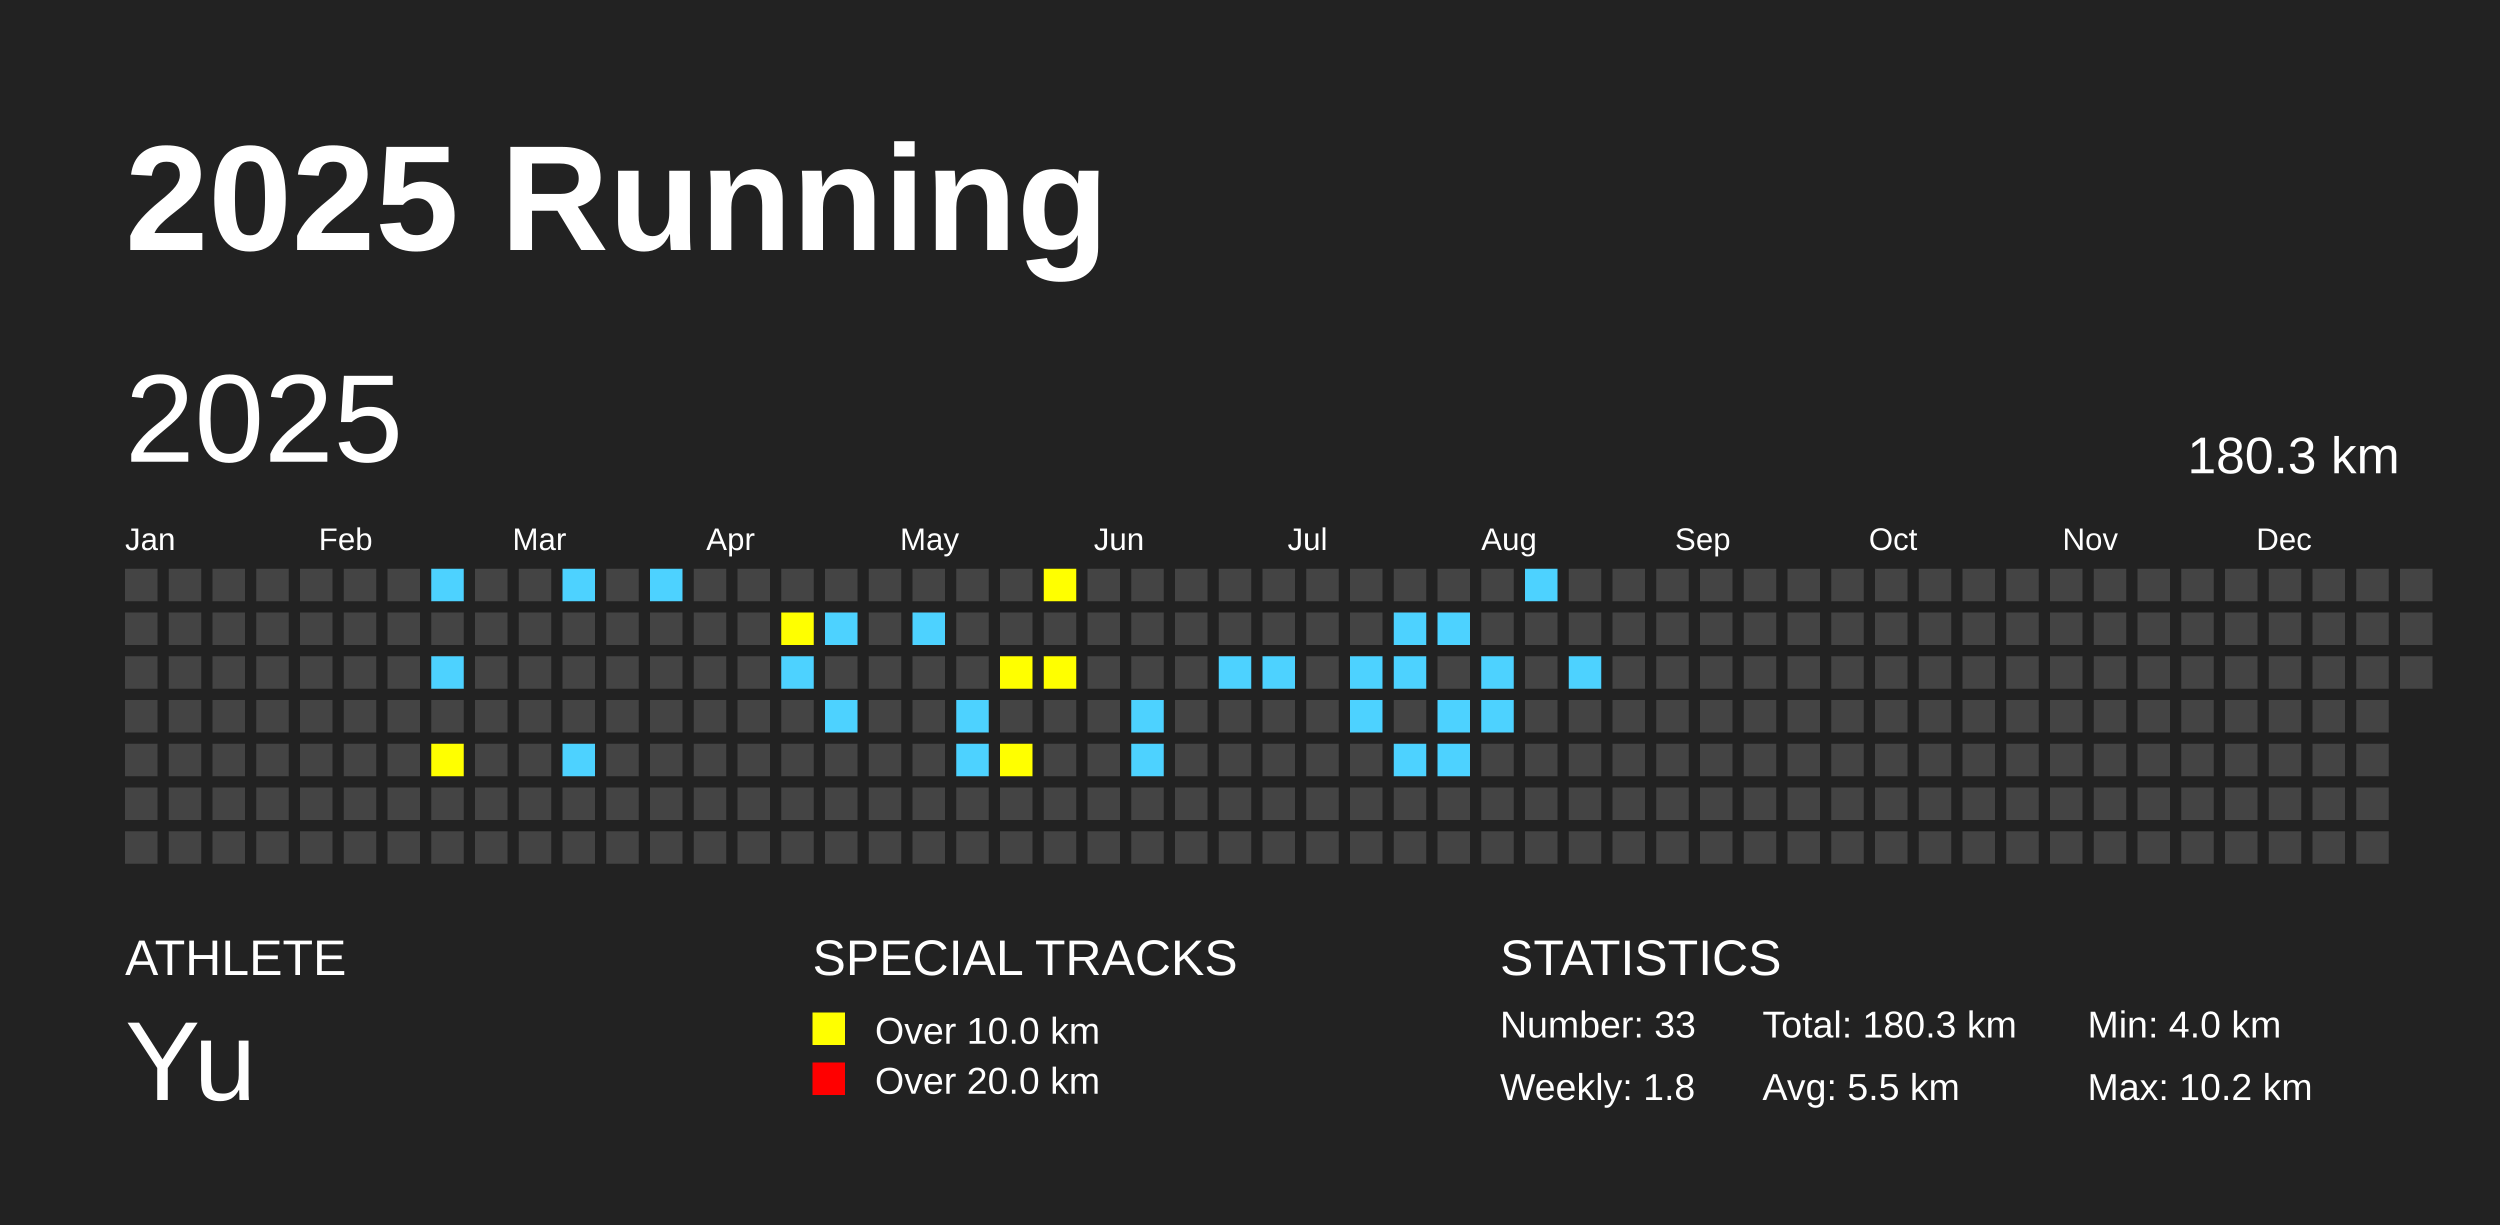
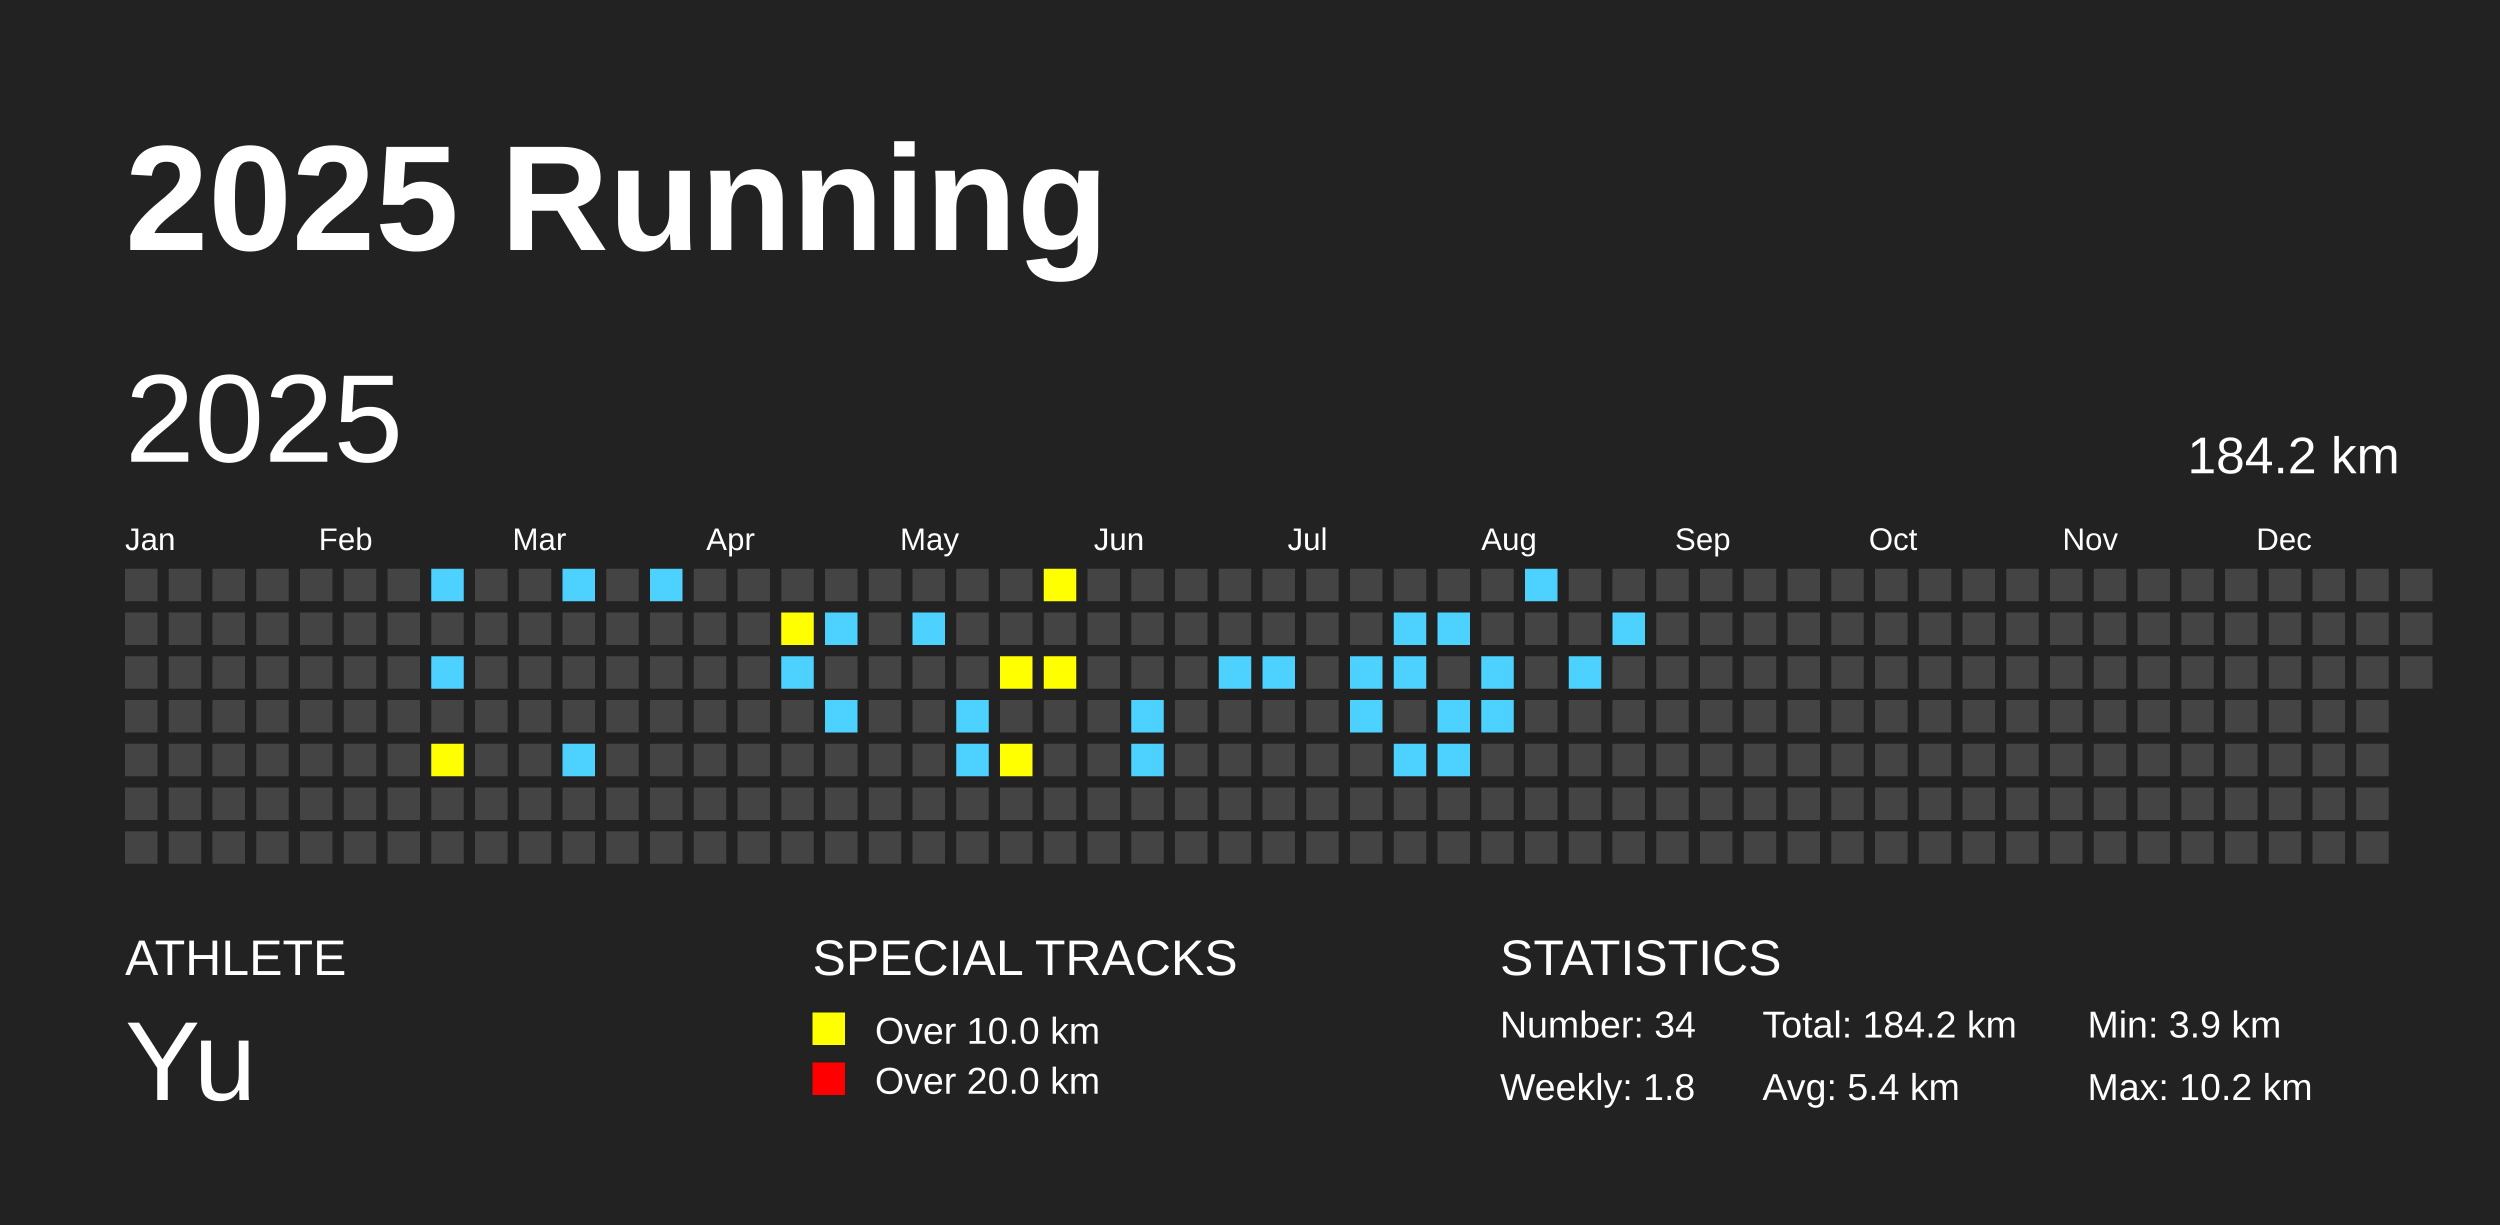
<svg xmlns="http://www.w3.org/2000/svg" baseProfile="full" height="98mm" version="1.1" viewBox="0,0,200,98" width="200mm">
  <defs />
  <rect fill="#222222" height="98" width="200" x="0" y="0" />
  <text fill="#FFFFFF" style="font-size:12px; font-family:Arial; font-weight:bold;" x="10" y="20">2025 Running</text>
  <text fill="#FFFFFF" style="font-size:4px; font-family:Arial" x="10" y="78">ATHLETE</text>
  <text fill="#FFFFFF" style="font-size:9px; font-family:Arial" x="10" y="88">Yu</text>
  <text fill="#FFFFFF" style="font-size:4px; font-family:Arial" x="65" y="78">SPECIAL TRACKS</text>
  <rect fill="yellow" height="2.6" width="2.6" x="65" y="81" />
  <text fill="#FFFFFF" style="font-size:3px; font-family:Arial" x="70" y="83.5">Over 10.0 km</text>
  <rect fill="red" height="2.6" width="2.6" x="65" y="85" />
  <text fill="#FFFFFF" style="font-size:3px; font-family:Arial" x="70" y="87.5">Over 20.0 km</text>
  <text fill="#FFFFFF" style="font-size:4px; font-family:Arial" x="120" y="78">STATISTICS</text>
-   <text fill="#FFFFFF" style="font-size:3px; font-family:Arial" x="120" y="83">Number: 33</text>
+   <text fill="#FFFFFF" style="font-size:3px; font-family:Arial" x="120" y="83">Number: 34</text>
  <text fill="#FFFFFF" style="font-size:3px; font-family:Arial" x="120" y="88">Weekly: 1.8</text>
-   <text fill="#FFFFFF" style="font-size:3px; font-family:Arial" x="141" y="83">Total: 180.3 km</text>
-   <text fill="#FFFFFF" style="font-size:3px; font-family:Arial" x="141" y="88">Avg: 5.5 km</text>
-   <text fill="#FFFFFF" style="font-size:3px; font-family:Arial" x="167" y="83">Min: 4.0 km</text>
+   <text fill="#FFFFFF" style="font-size:3px; font-family:Arial" x="141" y="83">Total: 184.2 km</text>
+   <text fill="#FFFFFF" style="font-size:3px; font-family:Arial" x="141" y="88">Avg: 5.4 km</text>
+   <text fill="#FFFFFF" style="font-size:3px; font-family:Arial" x="167" y="83">Min: 3.9 km</text>
  <text fill="#FFFFFF" style="font-size:3px; font-family:Arial" x="167" y="88">Max: 10.2 km</text>
  <text dominant-baseline="hanging" fill="#FFFFFF" style="font-size:10.0px; font-family:Arial;" x="10" y="30">2025</text>
-   <text dominant-baseline="hanging" fill="#FFFFFF" style="font-size:4.125px; font-family:Arial;" x="175" y="35">180.3 km</text>
+   <text dominant-baseline="hanging" fill="#FFFFFF" style="font-size:4.125px; font-family:Arial;" x="175" y="35">184.2 km</text>
  <text fill="#FFFFFF" style="font-size:2.5px; font-family:Arial" x="10.0" y="44">Jan</text>
  <text fill="#FFFFFF" style="font-size:2.5px; font-family:Arial" x="25.5" y="44">Feb</text>
  <text fill="#FFFFFF" style="font-size:2.5px; font-family:Arial" x="41.0" y="44">Mar</text>
  <text fill="#FFFFFF" style="font-size:2.5px; font-family:Arial" x="56.5" y="44">Apr</text>
  <text fill="#FFFFFF" style="font-size:2.5px; font-family:Arial" x="72.0" y="44">May</text>
  <text fill="#FFFFFF" style="font-size:2.5px; font-family:Arial" x="87.5" y="44">Jun</text>
  <text fill="#FFFFFF" style="font-size:2.5px; font-family:Arial" x="103.0" y="44">Jul</text>
  <text fill="#FFFFFF" style="font-size:2.5px; font-family:Arial" x="118.5" y="44">Aug</text>
  <text fill="#FFFFFF" style="font-size:2.5px; font-family:Arial" x="134.0" y="44">Sep</text>
  <text fill="#FFFFFF" style="font-size:2.5px; font-family:Arial" x="149.5" y="44">Oct</text>
  <text fill="#FFFFFF" style="font-size:2.5px; font-family:Arial" x="165.0" y="44">Nov</text>
  <text fill="#FFFFFF" style="font-size:2.5px; font-family:Arial" x="180.5" y="44">Dec</text>
  <rect fill="#444444" height="2.6" width="2.6" x="10.0" y="45.5" />
  <rect fill="#444444" height="2.6" width="2.6" x="10.0" y="49.0" />
  <rect fill="#444444" height="2.6" width="2.6" x="10.0" y="52.5" />
  <rect fill="#444444" height="2.6" width="2.6" x="10.0" y="56.0" />
  <rect fill="#444444" height="2.6" width="2.6" x="10.0" y="59.5" />
  <rect fill="#444444" height="2.6" width="2.6" x="10.0" y="63.0" />
  <rect fill="#444444" height="2.6" width="2.6" x="10.0" y="66.5" />
  <rect fill="#444444" height="2.6" width="2.6" x="13.5" y="45.5" />
  <rect fill="#444444" height="2.6" width="2.6" x="13.5" y="49.0" />
  <rect fill="#444444" height="2.6" width="2.6" x="13.5" y="52.5" />
  <rect fill="#444444" height="2.6" width="2.6" x="13.5" y="56.0" />
  <rect fill="#444444" height="2.6" width="2.6" x="13.5" y="59.5" />
  <rect fill="#444444" height="2.6" width="2.6" x="13.5" y="63.0" />
  <rect fill="#444444" height="2.6" width="2.6" x="13.5" y="66.5" />
  <rect fill="#444444" height="2.6" width="2.6" x="17.0" y="45.5" />
  <rect fill="#444444" height="2.6" width="2.6" x="17.0" y="49.0" />
  <rect fill="#444444" height="2.6" width="2.6" x="17.0" y="52.5" />
  <rect fill="#444444" height="2.6" width="2.6" x="17.0" y="56.0" />
  <rect fill="#444444" height="2.6" width="2.6" x="17.0" y="59.5" />
  <rect fill="#444444" height="2.6" width="2.6" x="17.0" y="63.0" />
  <rect fill="#444444" height="2.6" width="2.6" x="17.0" y="66.5" />
  <rect fill="#444444" height="2.6" width="2.6" x="20.5" y="45.5" />
  <rect fill="#444444" height="2.6" width="2.6" x="20.5" y="49.0" />
  <rect fill="#444444" height="2.6" width="2.6" x="20.5" y="52.5" />
  <rect fill="#444444" height="2.6" width="2.6" x="20.5" y="56.0" />
  <rect fill="#444444" height="2.6" width="2.6" x="20.5" y="59.5" />
  <rect fill="#444444" height="2.6" width="2.6" x="20.5" y="63.0" />
  <rect fill="#444444" height="2.6" width="2.6" x="20.5" y="66.5" />
  <rect fill="#444444" height="2.6" width="2.6" x="24.0" y="45.5" />
  <rect fill="#444444" height="2.6" width="2.6" x="24.0" y="49.0" />
  <rect fill="#444444" height="2.6" width="2.6" x="24.0" y="52.5" />
  <rect fill="#444444" height="2.6" width="2.6" x="24.0" y="56.0" />
  <rect fill="#444444" height="2.6" width="2.6" x="24.0" y="59.5" />
  <rect fill="#444444" height="2.6" width="2.6" x="24.0" y="63.0" />
  <rect fill="#444444" height="2.6" width="2.6" x="24.0" y="66.5" />
  <rect fill="#444444" height="2.6" width="2.6" x="27.5" y="45.5" />
  <rect fill="#444444" height="2.6" width="2.6" x="27.5" y="49.0" />
  <rect fill="#444444" height="2.6" width="2.6" x="27.5" y="52.5" />
  <rect fill="#444444" height="2.6" width="2.6" x="27.5" y="56.0" />
  <rect fill="#444444" height="2.6" width="2.6" x="27.5" y="59.5" />
  <rect fill="#444444" height="2.6" width="2.6" x="27.5" y="63.0" />
  <rect fill="#444444" height="2.6" width="2.6" x="27.5" y="66.5" />
  <rect fill="#444444" height="2.6" width="2.6" x="31.0" y="45.5" />
  <rect fill="#444444" height="2.6" width="2.6" x="31.0" y="49.0" />
  <rect fill="#444444" height="2.6" width="2.6" x="31.0" y="52.5" />
  <rect fill="#444444" height="2.6" width="2.6" x="31.0" y="56.0" />
  <rect fill="#444444" height="2.6" width="2.6" x="31.0" y="59.5" />
  <rect fill="#444444" height="2.6" width="2.6" x="31.0" y="63.0" />
  <rect fill="#444444" height="2.6" width="2.6" x="31.0" y="66.5" />
  <rect fill="#4DD2FF" height="2.6" width="2.6" x="34.5" y="45.5" />
  <rect fill="#444444" height="2.6" width="2.6" x="34.5" y="49.0" />
  <rect fill="#4DD2FF" height="2.6" width="2.6" x="34.5" y="52.5" />
  <rect fill="#444444" height="2.6" width="2.6" x="34.5" y="56.0" />
  <rect fill="yellow" height="2.6" width="2.6" x="34.5" y="59.5" />
  <rect fill="#444444" height="2.6" width="2.6" x="34.5" y="63.0" />
  <rect fill="#444444" height="2.6" width="2.6" x="34.5" y="66.5" />
  <rect fill="#444444" height="2.6" width="2.6" x="38.0" y="45.5" />
  <rect fill="#444444" height="2.6" width="2.6" x="38.0" y="49.0" />
  <rect fill="#444444" height="2.6" width="2.6" x="38.0" y="52.5" />
  <rect fill="#444444" height="2.6" width="2.6" x="38.0" y="56.0" />
  <rect fill="#444444" height="2.6" width="2.6" x="38.0" y="59.5" />
  <rect fill="#444444" height="2.6" width="2.6" x="38.0" y="63.0" />
  <rect fill="#444444" height="2.6" width="2.6" x="38.0" y="66.5" />
  <rect fill="#444444" height="2.6" width="2.6" x="41.5" y="45.5" />
  <rect fill="#444444" height="2.6" width="2.6" x="41.5" y="49.0" />
  <rect fill="#444444" height="2.6" width="2.6" x="41.5" y="52.5" />
  <rect fill="#444444" height="2.6" width="2.6" x="41.5" y="56.0" />
  <rect fill="#444444" height="2.6" width="2.6" x="41.5" y="59.5" />
  <rect fill="#444444" height="2.6" width="2.6" x="41.5" y="63.0" />
  <rect fill="#444444" height="2.6" width="2.6" x="41.5" y="66.5" />
  <rect fill="#4DD2FF" height="2.6" width="2.6" x="45.0" y="45.5" />
  <rect fill="#444444" height="2.6" width="2.6" x="45.0" y="49.0" />
  <rect fill="#444444" height="2.6" width="2.6" x="45.0" y="52.5" />
  <rect fill="#444444" height="2.6" width="2.6" x="45.0" y="56.0" />
  <rect fill="#4DD2FF" height="2.6" width="2.6" x="45.0" y="59.5" />
  <rect fill="#444444" height="2.6" width="2.6" x="45.0" y="63.0" />
  <rect fill="#444444" height="2.6" width="2.6" x="45.0" y="66.5" />
  <rect fill="#444444" height="2.6" width="2.6" x="48.5" y="45.5" />
  <rect fill="#444444" height="2.6" width="2.6" x="48.5" y="49.0" />
  <rect fill="#444444" height="2.6" width="2.6" x="48.5" y="52.5" />
  <rect fill="#444444" height="2.6" width="2.6" x="48.5" y="56.0" />
  <rect fill="#444444" height="2.6" width="2.6" x="48.5" y="59.5" />
  <rect fill="#444444" height="2.6" width="2.6" x="48.5" y="63.0" />
  <rect fill="#444444" height="2.6" width="2.6" x="48.5" y="66.5" />
  <rect fill="#4DD2FF" height="2.6" width="2.6" x="52.0" y="45.5" />
  <rect fill="#444444" height="2.6" width="2.6" x="52.0" y="49.0" />
  <rect fill="#444444" height="2.6" width="2.6" x="52.0" y="52.5" />
  <rect fill="#444444" height="2.6" width="2.6" x="52.0" y="56.0" />
  <rect fill="#444444" height="2.6" width="2.6" x="52.0" y="59.5" />
  <rect fill="#444444" height="2.6" width="2.6" x="52.0" y="63.0" />
  <rect fill="#444444" height="2.6" width="2.6" x="52.0" y="66.5" />
  <rect fill="#444444" height="2.6" width="2.6" x="55.5" y="45.5" />
  <rect fill="#444444" height="2.6" width="2.6" x="55.5" y="49.0" />
  <rect fill="#444444" height="2.6" width="2.6" x="55.5" y="52.5" />
  <rect fill="#444444" height="2.6" width="2.6" x="55.5" y="56.0" />
  <rect fill="#444444" height="2.6" width="2.6" x="55.5" y="59.5" />
  <rect fill="#444444" height="2.6" width="2.6" x="55.5" y="63.0" />
  <rect fill="#444444" height="2.6" width="2.6" x="55.5" y="66.5" />
  <rect fill="#444444" height="2.6" width="2.6" x="59.0" y="45.5" />
  <rect fill="#444444" height="2.6" width="2.6" x="59.0" y="49.0" />
  <rect fill="#444444" height="2.6" width="2.6" x="59.0" y="52.5" />
  <rect fill="#444444" height="2.6" width="2.6" x="59.0" y="56.0" />
  <rect fill="#444444" height="2.6" width="2.6" x="59.0" y="59.5" />
  <rect fill="#444444" height="2.6" width="2.6" x="59.0" y="63.0" />
  <rect fill="#444444" height="2.6" width="2.6" x="59.0" y="66.5" />
  <rect fill="#444444" height="2.6" width="2.6" x="62.5" y="45.5" />
  <rect fill="yellow" height="2.6" width="2.6" x="62.5" y="49.0" />
  <rect fill="#4DD2FF" height="2.6" width="2.6" x="62.5" y="52.5" />
  <rect fill="#444444" height="2.6" width="2.6" x="62.5" y="56.0" />
  <rect fill="#444444" height="2.6" width="2.6" x="62.5" y="59.5" />
  <rect fill="#444444" height="2.6" width="2.6" x="62.5" y="63.0" />
  <rect fill="#444444" height="2.6" width="2.6" x="62.5" y="66.5" />
  <rect fill="#444444" height="2.6" width="2.6" x="66.0" y="45.5" />
  <rect fill="#4DD2FF" height="2.6" width="2.6" x="66.0" y="49.0" />
  <rect fill="#444444" height="2.6" width="2.6" x="66.0" y="52.5" />
  <rect fill="#4DD2FF" height="2.6" width="2.6" x="66.0" y="56.0" />
  <rect fill="#444444" height="2.6" width="2.6" x="66.0" y="59.5" />
  <rect fill="#444444" height="2.6" width="2.6" x="66.0" y="63.0" />
  <rect fill="#444444" height="2.6" width="2.6" x="66.0" y="66.5" />
  <rect fill="#444444" height="2.6" width="2.6" x="69.5" y="45.5" />
  <rect fill="#444444" height="2.6" width="2.6" x="69.5" y="49.0" />
  <rect fill="#444444" height="2.6" width="2.6" x="69.5" y="52.5" />
  <rect fill="#444444" height="2.6" width="2.6" x="69.5" y="56.0" />
  <rect fill="#444444" height="2.6" width="2.6" x="69.5" y="59.5" />
  <rect fill="#444444" height="2.6" width="2.6" x="69.5" y="63.0" />
  <rect fill="#444444" height="2.6" width="2.6" x="69.5" y="66.5" />
  <rect fill="#444444" height="2.6" width="2.6" x="73.0" y="45.5" />
  <rect fill="#4DD2FF" height="2.6" width="2.6" x="73.0" y="49.0" />
  <rect fill="#444444" height="2.6" width="2.6" x="73.0" y="52.5" />
  <rect fill="#444444" height="2.6" width="2.6" x="73.0" y="56.0" />
  <rect fill="#444444" height="2.6" width="2.6" x="73.0" y="59.5" />
  <rect fill="#444444" height="2.6" width="2.6" x="73.0" y="63.0" />
  <rect fill="#444444" height="2.6" width="2.6" x="73.0" y="66.5" />
  <rect fill="#444444" height="2.6" width="2.6" x="76.5" y="45.5" />
  <rect fill="#444444" height="2.6" width="2.6" x="76.5" y="49.0" />
  <rect fill="#444444" height="2.6" width="2.6" x="76.5" y="52.5" />
  <rect fill="#4DD2FF" height="2.6" width="2.6" x="76.5" y="56.0" />
  <rect fill="#4DD2FF" height="2.6" width="2.6" x="76.5" y="59.5" />
  <rect fill="#444444" height="2.6" width="2.6" x="76.5" y="63.0" />
  <rect fill="#444444" height="2.6" width="2.6" x="76.5" y="66.5" />
  <rect fill="#444444" height="2.6" width="2.6" x="80.0" y="45.5" />
  <rect fill="#444444" height="2.6" width="2.6" x="80.0" y="49.0" />
  <rect fill="yellow" height="2.6" width="2.6" x="80.0" y="52.5" />
  <rect fill="#444444" height="2.6" width="2.6" x="80.0" y="56.0" />
  <rect fill="yellow" height="2.6" width="2.6" x="80.0" y="59.5" />
  <rect fill="#444444" height="2.6" width="2.6" x="80.0" y="63.0" />
  <rect fill="#444444" height="2.6" width="2.6" x="80.0" y="66.5" />
  <rect fill="yellow" height="2.6" width="2.6" x="83.5" y="45.5" />
  <rect fill="#444444" height="2.6" width="2.6" x="83.5" y="49.0" />
  <rect fill="yellow" height="2.6" width="2.6" x="83.5" y="52.5" />
  <rect fill="#444444" height="2.6" width="2.6" x="83.5" y="56.0" />
  <rect fill="#444444" height="2.6" width="2.6" x="83.5" y="59.5" />
  <rect fill="#444444" height="2.6" width="2.6" x="83.5" y="63.0" />
  <rect fill="#444444" height="2.6" width="2.6" x="83.5" y="66.5" />
  <rect fill="#444444" height="2.6" width="2.6" x="87.0" y="45.5" />
  <rect fill="#444444" height="2.6" width="2.6" x="87.0" y="49.0" />
  <rect fill="#444444" height="2.6" width="2.6" x="87.0" y="52.5" />
  <rect fill="#444444" height="2.6" width="2.6" x="87.0" y="56.0" />
  <rect fill="#444444" height="2.6" width="2.6" x="87.0" y="59.5" />
  <rect fill="#444444" height="2.6" width="2.6" x="87.0" y="63.0" />
  <rect fill="#444444" height="2.6" width="2.6" x="87.0" y="66.5" />
  <rect fill="#444444" height="2.6" width="2.6" x="90.5" y="45.5" />
  <rect fill="#444444" height="2.6" width="2.6" x="90.5" y="49.0" />
  <rect fill="#444444" height="2.6" width="2.6" x="90.5" y="52.5" />
  <rect fill="#4DD2FF" height="2.6" width="2.6" x="90.5" y="56.0" />
  <rect fill="#4DD2FF" height="2.6" width="2.6" x="90.5" y="59.5" />
  <rect fill="#444444" height="2.6" width="2.6" x="90.5" y="63.0" />
  <rect fill="#444444" height="2.6" width="2.6" x="90.5" y="66.5" />
  <rect fill="#444444" height="2.6" width="2.6" x="94.0" y="45.5" />
  <rect fill="#444444" height="2.6" width="2.6" x="94.0" y="49.0" />
  <rect fill="#444444" height="2.6" width="2.6" x="94.0" y="52.5" />
  <rect fill="#444444" height="2.6" width="2.6" x="94.0" y="56.0" />
  <rect fill="#444444" height="2.6" width="2.6" x="94.0" y="59.5" />
  <rect fill="#444444" height="2.6" width="2.6" x="94.0" y="63.0" />
  <rect fill="#444444" height="2.6" width="2.6" x="94.0" y="66.5" />
  <rect fill="#444444" height="2.6" width="2.6" x="97.5" y="45.5" />
  <rect fill="#444444" height="2.6" width="2.6" x="97.5" y="49.0" />
  <rect fill="#4DD2FF" height="2.6" width="2.6" x="97.5" y="52.5" />
  <rect fill="#444444" height="2.6" width="2.6" x="97.5" y="56.0" />
  <rect fill="#444444" height="2.6" width="2.6" x="97.5" y="59.5" />
  <rect fill="#444444" height="2.6" width="2.6" x="97.5" y="63.0" />
  <rect fill="#444444" height="2.6" width="2.6" x="97.5" y="66.5" />
  <rect fill="#444444" height="2.6" width="2.6" x="101.0" y="45.5" />
  <rect fill="#444444" height="2.6" width="2.6" x="101.0" y="49.0" />
  <rect fill="#4DD2FF" height="2.6" width="2.6" x="101.0" y="52.5" />
  <rect fill="#444444" height="2.6" width="2.6" x="101.0" y="56.0" />
  <rect fill="#444444" height="2.6" width="2.6" x="101.0" y="59.5" />
  <rect fill="#444444" height="2.6" width="2.6" x="101.0" y="63.0" />
  <rect fill="#444444" height="2.6" width="2.6" x="101.0" y="66.5" />
  <rect fill="#444444" height="2.6" width="2.6" x="104.5" y="45.5" />
  <rect fill="#444444" height="2.6" width="2.6" x="104.5" y="49.0" />
  <rect fill="#444444" height="2.6" width="2.6" x="104.5" y="52.5" />
  <rect fill="#444444" height="2.6" width="2.6" x="104.5" y="56.0" />
  <rect fill="#444444" height="2.6" width="2.6" x="104.5" y="59.5" />
  <rect fill="#444444" height="2.6" width="2.6" x="104.5" y="63.0" />
  <rect fill="#444444" height="2.6" width="2.6" x="104.5" y="66.5" />
  <rect fill="#444444" height="2.6" width="2.6" x="108.0" y="45.5" />
  <rect fill="#444444" height="2.6" width="2.6" x="108.0" y="49.0" />
  <rect fill="#4DD2FF" height="2.6" width="2.6" x="108.0" y="52.5" />
  <rect fill="#4DD2FF" height="2.6" width="2.6" x="108.0" y="56.0" />
  <rect fill="#444444" height="2.6" width="2.6" x="108.0" y="59.5" />
  <rect fill="#444444" height="2.6" width="2.6" x="108.0" y="63.0" />
  <rect fill="#444444" height="2.6" width="2.6" x="108.0" y="66.5" />
  <rect fill="#444444" height="2.6" width="2.6" x="111.5" y="45.5" />
  <rect fill="#4DD2FF" height="2.6" width="2.6" x="111.5" y="49.0" />
  <rect fill="#4DD2FF" height="2.6" width="2.6" x="111.5" y="52.5" />
  <rect fill="#444444" height="2.6" width="2.6" x="111.5" y="56.0" />
  <rect fill="#4DD2FF" height="2.6" width="2.6" x="111.5" y="59.5" />
  <rect fill="#444444" height="2.6" width="2.6" x="111.5" y="63.0" />
  <rect fill="#444444" height="2.6" width="2.6" x="111.5" y="66.5" />
  <rect fill="#444444" height="2.6" width="2.6" x="115.0" y="45.5" />
  <rect fill="#4DD2FF" height="2.6" width="2.6" x="115.0" y="49.0" />
  <rect fill="#444444" height="2.6" width="2.6" x="115.0" y="52.5" />
  <rect fill="#4DD2FF" height="2.6" width="2.6" x="115.0" y="56.0" />
  <rect fill="#4DD2FF" height="2.6" width="2.6" x="115.0" y="59.5" />
  <rect fill="#444444" height="2.6" width="2.6" x="115.0" y="63.0" />
  <rect fill="#444444" height="2.6" width="2.6" x="115.0" y="66.5" />
  <rect fill="#444444" height="2.6" width="2.6" x="118.5" y="45.5" />
  <rect fill="#444444" height="2.6" width="2.6" x="118.5" y="49.0" />
  <rect fill="#4DD2FF" height="2.6" width="2.6" x="118.5" y="52.5" />
  <rect fill="#4DD2FF" height="2.6" width="2.6" x="118.5" y="56.0" />
  <rect fill="#444444" height="2.6" width="2.6" x="118.5" y="59.5" />
  <rect fill="#444444" height="2.6" width="2.6" x="118.5" y="63.0" />
  <rect fill="#444444" height="2.6" width="2.6" x="118.5" y="66.5" />
  <rect fill="#4DD2FF" height="2.6" width="2.6" x="122.0" y="45.5" />
  <rect fill="#444444" height="2.6" width="2.6" x="122.0" y="49.0" />
  <rect fill="#444444" height="2.6" width="2.6" x="122.0" y="52.5" />
  <rect fill="#444444" height="2.6" width="2.6" x="122.0" y="56.0" />
  <rect fill="#444444" height="2.6" width="2.6" x="122.0" y="59.5" />
  <rect fill="#444444" height="2.6" width="2.6" x="122.0" y="63.0" />
  <rect fill="#444444" height="2.6" width="2.6" x="122.0" y="66.5" />
  <rect fill="#444444" height="2.6" width="2.6" x="125.5" y="45.5" />
  <rect fill="#444444" height="2.6" width="2.6" x="125.5" y="49.0" />
  <rect fill="#4DD2FF" height="2.6" width="2.6" x="125.5" y="52.5" />
  <rect fill="#444444" height="2.6" width="2.6" x="125.5" y="56.0" />
  <rect fill="#444444" height="2.6" width="2.6" x="125.5" y="59.5" />
  <rect fill="#444444" height="2.6" width="2.6" x="125.5" y="63.0" />
  <rect fill="#444444" height="2.6" width="2.6" x="125.5" y="66.5" />
  <rect fill="#444444" height="2.6" width="2.6" x="129.0" y="45.5" />
-   <rect fill="#444444" height="2.6" width="2.6" x="129.0" y="49.0" />
+   <rect fill="#4DD2FF" height="2.6" width="2.6" x="129.0" y="49.0" />
  <rect fill="#444444" height="2.6" width="2.6" x="129.0" y="52.5" />
  <rect fill="#444444" height="2.6" width="2.6" x="129.0" y="56.0" />
  <rect fill="#444444" height="2.6" width="2.6" x="129.0" y="59.5" />
  <rect fill="#444444" height="2.6" width="2.6" x="129.0" y="63.0" />
  <rect fill="#444444" height="2.6" width="2.6" x="129.0" y="66.5" />
  <rect fill="#444444" height="2.6" width="2.6" x="132.5" y="45.5" />
  <rect fill="#444444" height="2.6" width="2.6" x="132.5" y="49.0" />
  <rect fill="#444444" height="2.6" width="2.6" x="132.5" y="52.5" />
  <rect fill="#444444" height="2.6" width="2.6" x="132.5" y="56.0" />
  <rect fill="#444444" height="2.6" width="2.6" x="132.5" y="59.5" />
  <rect fill="#444444" height="2.6" width="2.6" x="132.5" y="63.0" />
  <rect fill="#444444" height="2.6" width="2.6" x="132.5" y="66.5" />
  <rect fill="#444444" height="2.6" width="2.6" x="136.0" y="45.5" />
  <rect fill="#444444" height="2.6" width="2.6" x="136.0" y="49.0" />
  <rect fill="#444444" height="2.6" width="2.6" x="136.0" y="52.5" />
  <rect fill="#444444" height="2.6" width="2.6" x="136.0" y="56.0" />
  <rect fill="#444444" height="2.6" width="2.6" x="136.0" y="59.5" />
  <rect fill="#444444" height="2.6" width="2.6" x="136.0" y="63.0" />
  <rect fill="#444444" height="2.6" width="2.6" x="136.0" y="66.5" />
  <rect fill="#444444" height="2.6" width="2.6" x="139.5" y="45.5" />
  <rect fill="#444444" height="2.6" width="2.6" x="139.5" y="49.0" />
  <rect fill="#444444" height="2.6" width="2.6" x="139.5" y="52.5" />
  <rect fill="#444444" height="2.6" width="2.6" x="139.5" y="56.0" />
  <rect fill="#444444" height="2.6" width="2.6" x="139.5" y="59.5" />
  <rect fill="#444444" height="2.6" width="2.6" x="139.5" y="63.0" />
  <rect fill="#444444" height="2.6" width="2.6" x="139.5" y="66.5" />
  <rect fill="#444444" height="2.6" width="2.6" x="143.0" y="45.5" />
  <rect fill="#444444" height="2.6" width="2.6" x="143.0" y="49.0" />
  <rect fill="#444444" height="2.6" width="2.6" x="143.0" y="52.5" />
  <rect fill="#444444" height="2.6" width="2.6" x="143.0" y="56.0" />
  <rect fill="#444444" height="2.6" width="2.6" x="143.0" y="59.5" />
  <rect fill="#444444" height="2.6" width="2.6" x="143.0" y="63.0" />
  <rect fill="#444444" height="2.6" width="2.6" x="143.0" y="66.5" />
  <rect fill="#444444" height="2.6" width="2.6" x="146.5" y="45.5" />
  <rect fill="#444444" height="2.6" width="2.6" x="146.5" y="49.0" />
  <rect fill="#444444" height="2.6" width="2.6" x="146.5" y="52.5" />
  <rect fill="#444444" height="2.6" width="2.6" x="146.5" y="56.0" />
  <rect fill="#444444" height="2.6" width="2.6" x="146.5" y="59.5" />
  <rect fill="#444444" height="2.6" width="2.6" x="146.5" y="63.0" />
  <rect fill="#444444" height="2.6" width="2.6" x="146.5" y="66.5" />
  <rect fill="#444444" height="2.6" width="2.6" x="150.0" y="45.5" />
  <rect fill="#444444" height="2.6" width="2.6" x="150.0" y="49.0" />
  <rect fill="#444444" height="2.6" width="2.6" x="150.0" y="52.5" />
  <rect fill="#444444" height="2.6" width="2.6" x="150.0" y="56.0" />
  <rect fill="#444444" height="2.6" width="2.6" x="150.0" y="59.5" />
  <rect fill="#444444" height="2.6" width="2.6" x="150.0" y="63.0" />
  <rect fill="#444444" height="2.6" width="2.6" x="150.0" y="66.5" />
  <rect fill="#444444" height="2.6" width="2.6" x="153.5" y="45.5" />
  <rect fill="#444444" height="2.6" width="2.6" x="153.5" y="49.0" />
  <rect fill="#444444" height="2.6" width="2.6" x="153.5" y="52.5" />
  <rect fill="#444444" height="2.6" width="2.6" x="153.5" y="56.0" />
  <rect fill="#444444" height="2.6" width="2.6" x="153.5" y="59.5" />
  <rect fill="#444444" height="2.6" width="2.6" x="153.5" y="63.0" />
  <rect fill="#444444" height="2.6" width="2.6" x="153.5" y="66.5" />
  <rect fill="#444444" height="2.6" width="2.6" x="157.0" y="45.5" />
  <rect fill="#444444" height="2.6" width="2.6" x="157.0" y="49.0" />
  <rect fill="#444444" height="2.6" width="2.6" x="157.0" y="52.5" />
  <rect fill="#444444" height="2.6" width="2.6" x="157.0" y="56.0" />
  <rect fill="#444444" height="2.6" width="2.6" x="157.0" y="59.5" />
  <rect fill="#444444" height="2.6" width="2.6" x="157.0" y="63.0" />
  <rect fill="#444444" height="2.6" width="2.6" x="157.0" y="66.5" />
  <rect fill="#444444" height="2.6" width="2.6" x="160.5" y="45.5" />
  <rect fill="#444444" height="2.6" width="2.6" x="160.5" y="49.0" />
  <rect fill="#444444" height="2.6" width="2.6" x="160.5" y="52.5" />
  <rect fill="#444444" height="2.6" width="2.6" x="160.5" y="56.0" />
  <rect fill="#444444" height="2.6" width="2.6" x="160.5" y="59.5" />
  <rect fill="#444444" height="2.6" width="2.6" x="160.5" y="63.0" />
  <rect fill="#444444" height="2.6" width="2.6" x="160.5" y="66.5" />
  <rect fill="#444444" height="2.6" width="2.6" x="164.0" y="45.5" />
  <rect fill="#444444" height="2.6" width="2.6" x="164.0" y="49.0" />
  <rect fill="#444444" height="2.6" width="2.6" x="164.0" y="52.5" />
  <rect fill="#444444" height="2.6" width="2.6" x="164.0" y="56.0" />
  <rect fill="#444444" height="2.6" width="2.6" x="164.0" y="59.5" />
  <rect fill="#444444" height="2.6" width="2.6" x="164.0" y="63.0" />
  <rect fill="#444444" height="2.6" width="2.6" x="164.0" y="66.5" />
  <rect fill="#444444" height="2.6" width="2.6" x="167.5" y="45.5" />
  <rect fill="#444444" height="2.6" width="2.6" x="167.5" y="49.0" />
  <rect fill="#444444" height="2.6" width="2.6" x="167.5" y="52.5" />
  <rect fill="#444444" height="2.6" width="2.6" x="167.5" y="56.0" />
  <rect fill="#444444" height="2.6" width="2.6" x="167.5" y="59.5" />
  <rect fill="#444444" height="2.6" width="2.6" x="167.5" y="63.0" />
  <rect fill="#444444" height="2.6" width="2.6" x="167.5" y="66.5" />
  <rect fill="#444444" height="2.6" width="2.6" x="171.0" y="45.5" />
  <rect fill="#444444" height="2.6" width="2.6" x="171.0" y="49.0" />
  <rect fill="#444444" height="2.6" width="2.6" x="171.0" y="52.5" />
  <rect fill="#444444" height="2.6" width="2.6" x="171.0" y="56.0" />
  <rect fill="#444444" height="2.6" width="2.6" x="171.0" y="59.5" />
  <rect fill="#444444" height="2.6" width="2.6" x="171.0" y="63.0" />
  <rect fill="#444444" height="2.6" width="2.6" x="171.0" y="66.5" />
  <rect fill="#444444" height="2.6" width="2.6" x="174.5" y="45.5" />
  <rect fill="#444444" height="2.6" width="2.6" x="174.5" y="49.0" />
  <rect fill="#444444" height="2.6" width="2.6" x="174.5" y="52.5" />
  <rect fill="#444444" height="2.6" width="2.6" x="174.5" y="56.0" />
  <rect fill="#444444" height="2.6" width="2.6" x="174.5" y="59.5" />
  <rect fill="#444444" height="2.6" width="2.6" x="174.5" y="63.0" />
  <rect fill="#444444" height="2.6" width="2.6" x="174.5" y="66.5" />
  <rect fill="#444444" height="2.6" width="2.6" x="178.0" y="45.5" />
  <rect fill="#444444" height="2.6" width="2.6" x="178.0" y="49.0" />
  <rect fill="#444444" height="2.6" width="2.6" x="178.0" y="52.5" />
  <rect fill="#444444" height="2.6" width="2.6" x="178.0" y="56.0" />
  <rect fill="#444444" height="2.6" width="2.6" x="178.0" y="59.5" />
  <rect fill="#444444" height="2.6" width="2.6" x="178.0" y="63.0" />
  <rect fill="#444444" height="2.6" width="2.6" x="178.0" y="66.5" />
  <rect fill="#444444" height="2.6" width="2.6" x="181.5" y="45.5" />
  <rect fill="#444444" height="2.6" width="2.6" x="181.5" y="49.0" />
  <rect fill="#444444" height="2.6" width="2.6" x="181.5" y="52.5" />
  <rect fill="#444444" height="2.6" width="2.6" x="181.5" y="56.0" />
  <rect fill="#444444" height="2.6" width="2.6" x="181.5" y="59.5" />
  <rect fill="#444444" height="2.6" width="2.6" x="181.5" y="63.0" />
  <rect fill="#444444" height="2.6" width="2.6" x="181.5" y="66.5" />
  <rect fill="#444444" height="2.6" width="2.6" x="185.0" y="45.5" />
  <rect fill="#444444" height="2.6" width="2.6" x="185.0" y="49.0" />
  <rect fill="#444444" height="2.6" width="2.6" x="185.0" y="52.5" />
  <rect fill="#444444" height="2.6" width="2.6" x="185.0" y="56.0" />
  <rect fill="#444444" height="2.6" width="2.6" x="185.0" y="59.5" />
  <rect fill="#444444" height="2.6" width="2.6" x="185.0" y="63.0" />
  <rect fill="#444444" height="2.6" width="2.6" x="185.0" y="66.5" />
  <rect fill="#444444" height="2.6" width="2.6" x="188.5" y="45.5" />
  <rect fill="#444444" height="2.6" width="2.6" x="188.5" y="49.0" />
  <rect fill="#444444" height="2.6" width="2.6" x="188.5" y="52.5" />
  <rect fill="#444444" height="2.6" width="2.6" x="188.5" y="56.0" />
  <rect fill="#444444" height="2.6" width="2.6" x="188.5" y="59.5" />
  <rect fill="#444444" height="2.6" width="2.6" x="188.5" y="63.0" />
  <rect fill="#444444" height="2.6" width="2.6" x="188.5" y="66.5" />
  <rect fill="#444444" height="2.6" width="2.6" x="192.0" y="45.5" />
  <rect fill="#444444" height="2.6" width="2.6" x="192.0" y="49.0" />
  <rect fill="#444444" height="2.6" width="2.6" x="192.0" y="52.5" />
</svg>
